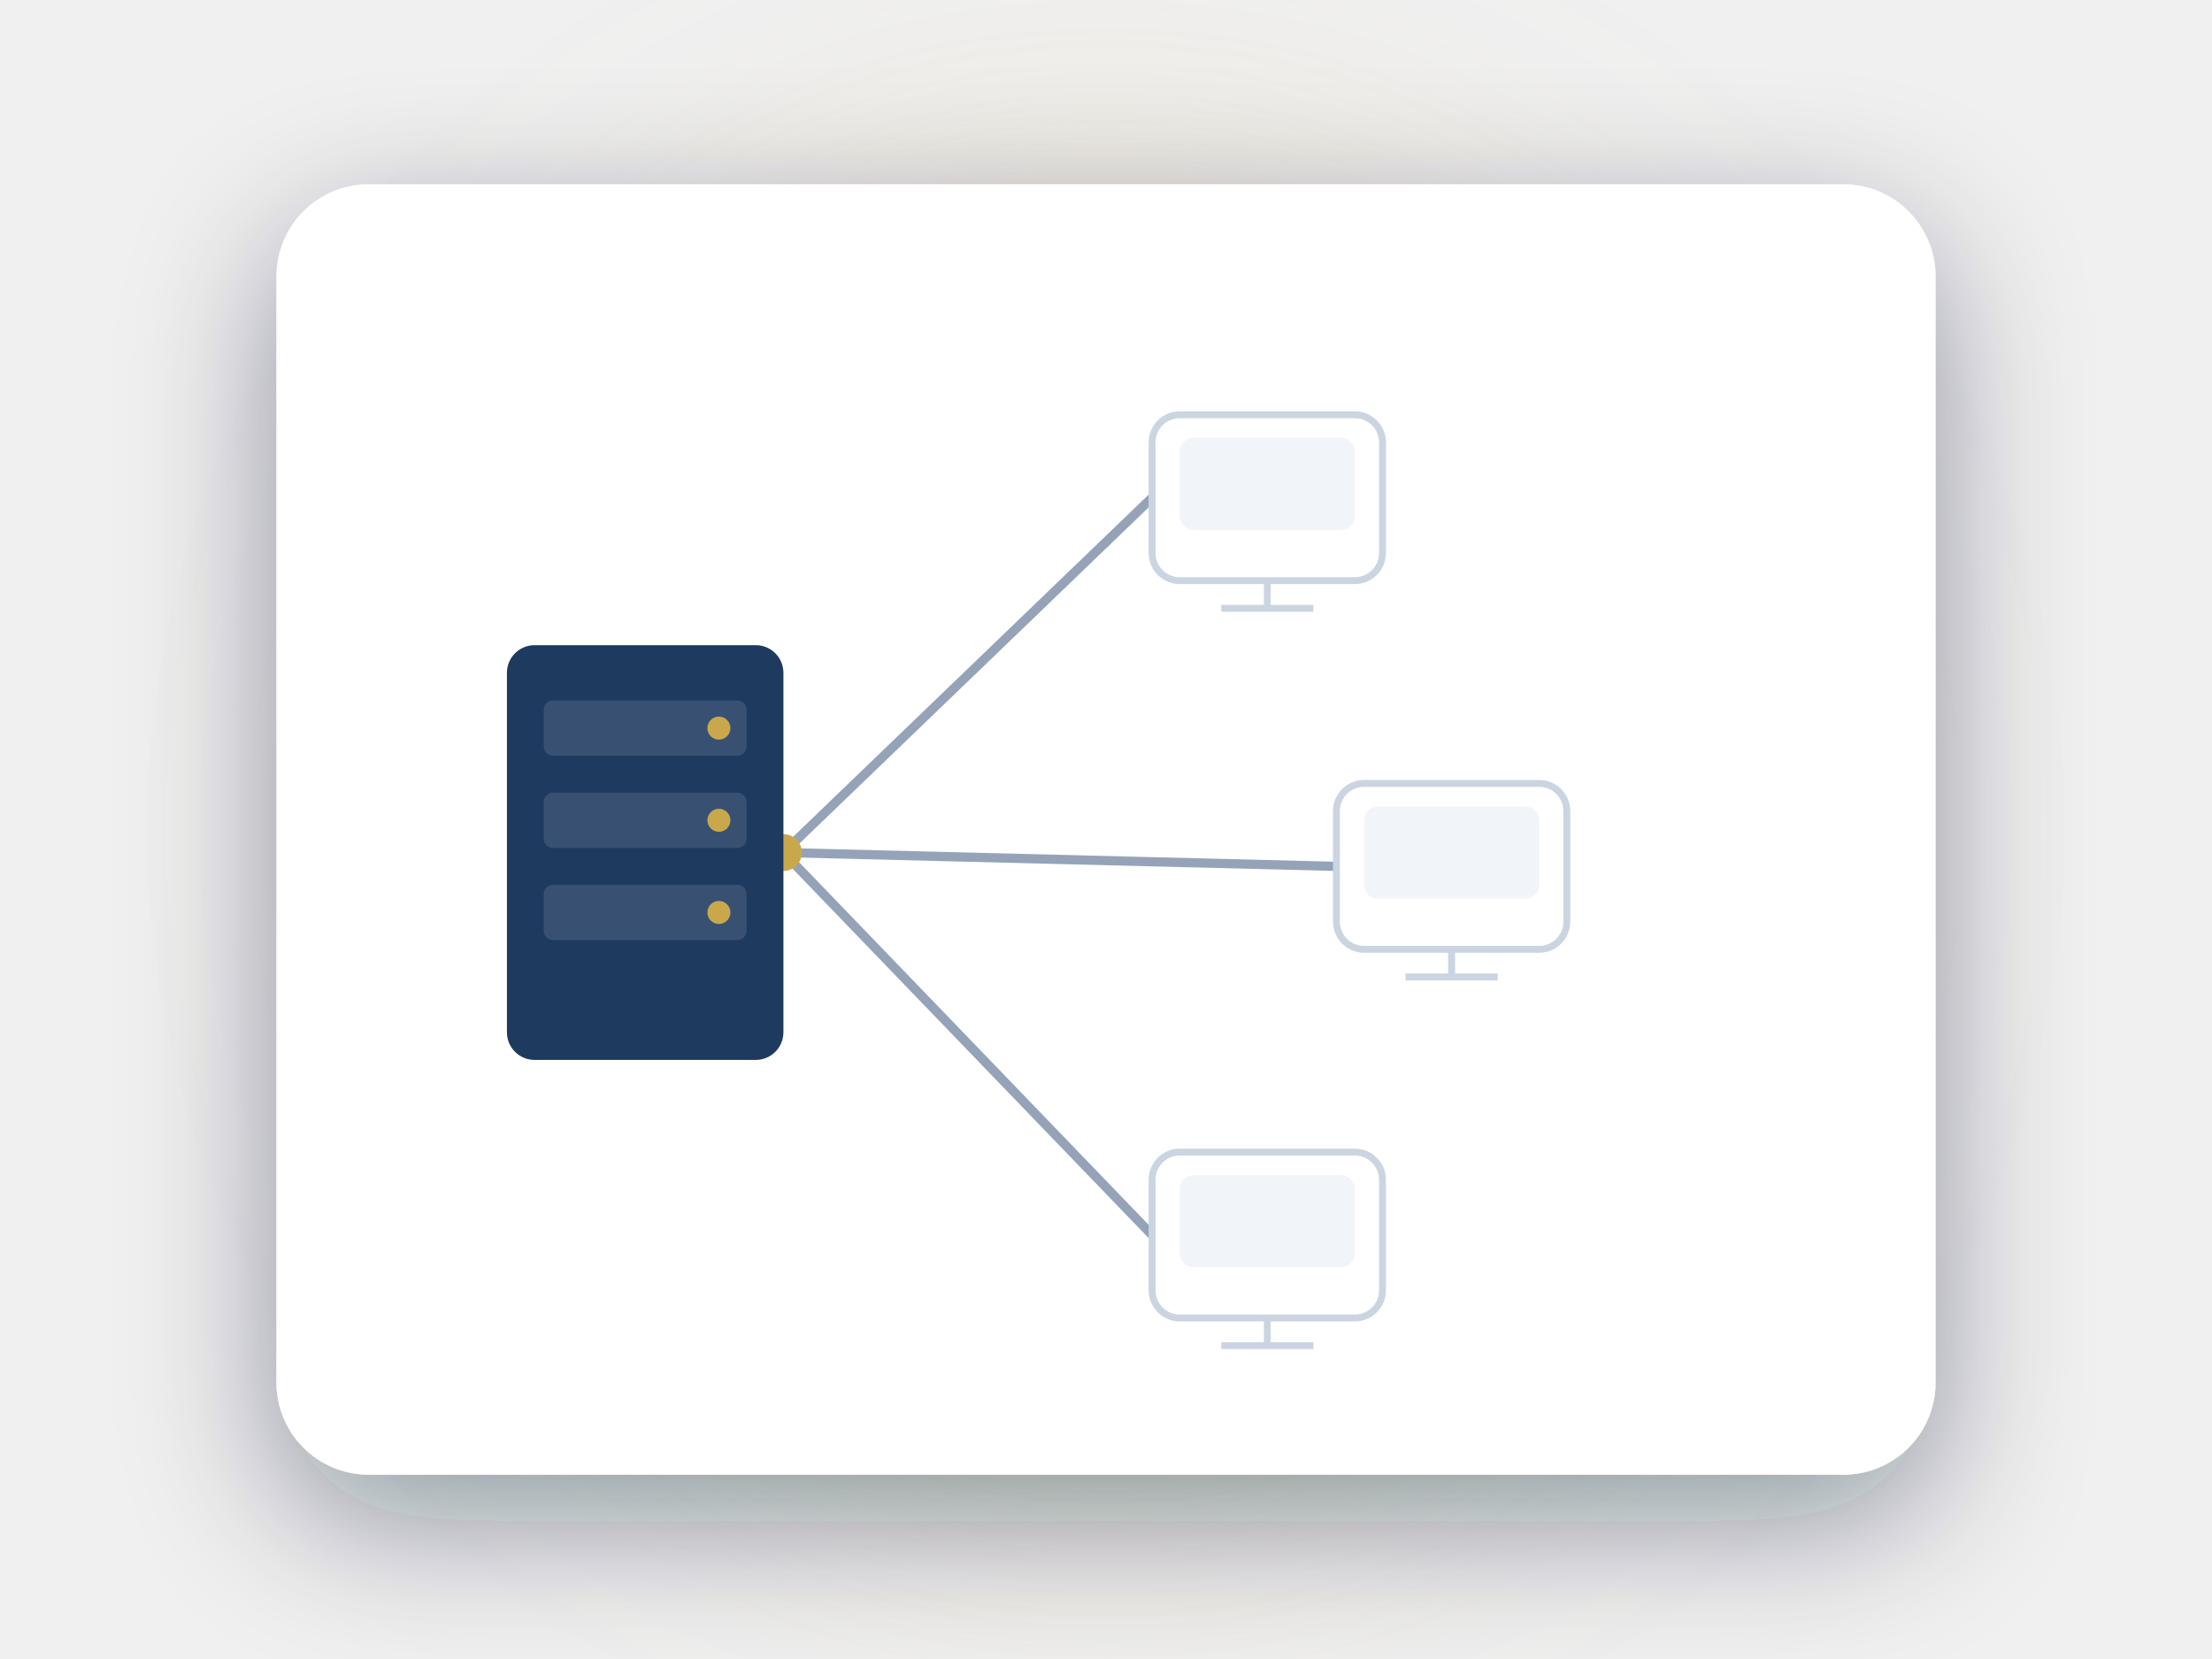
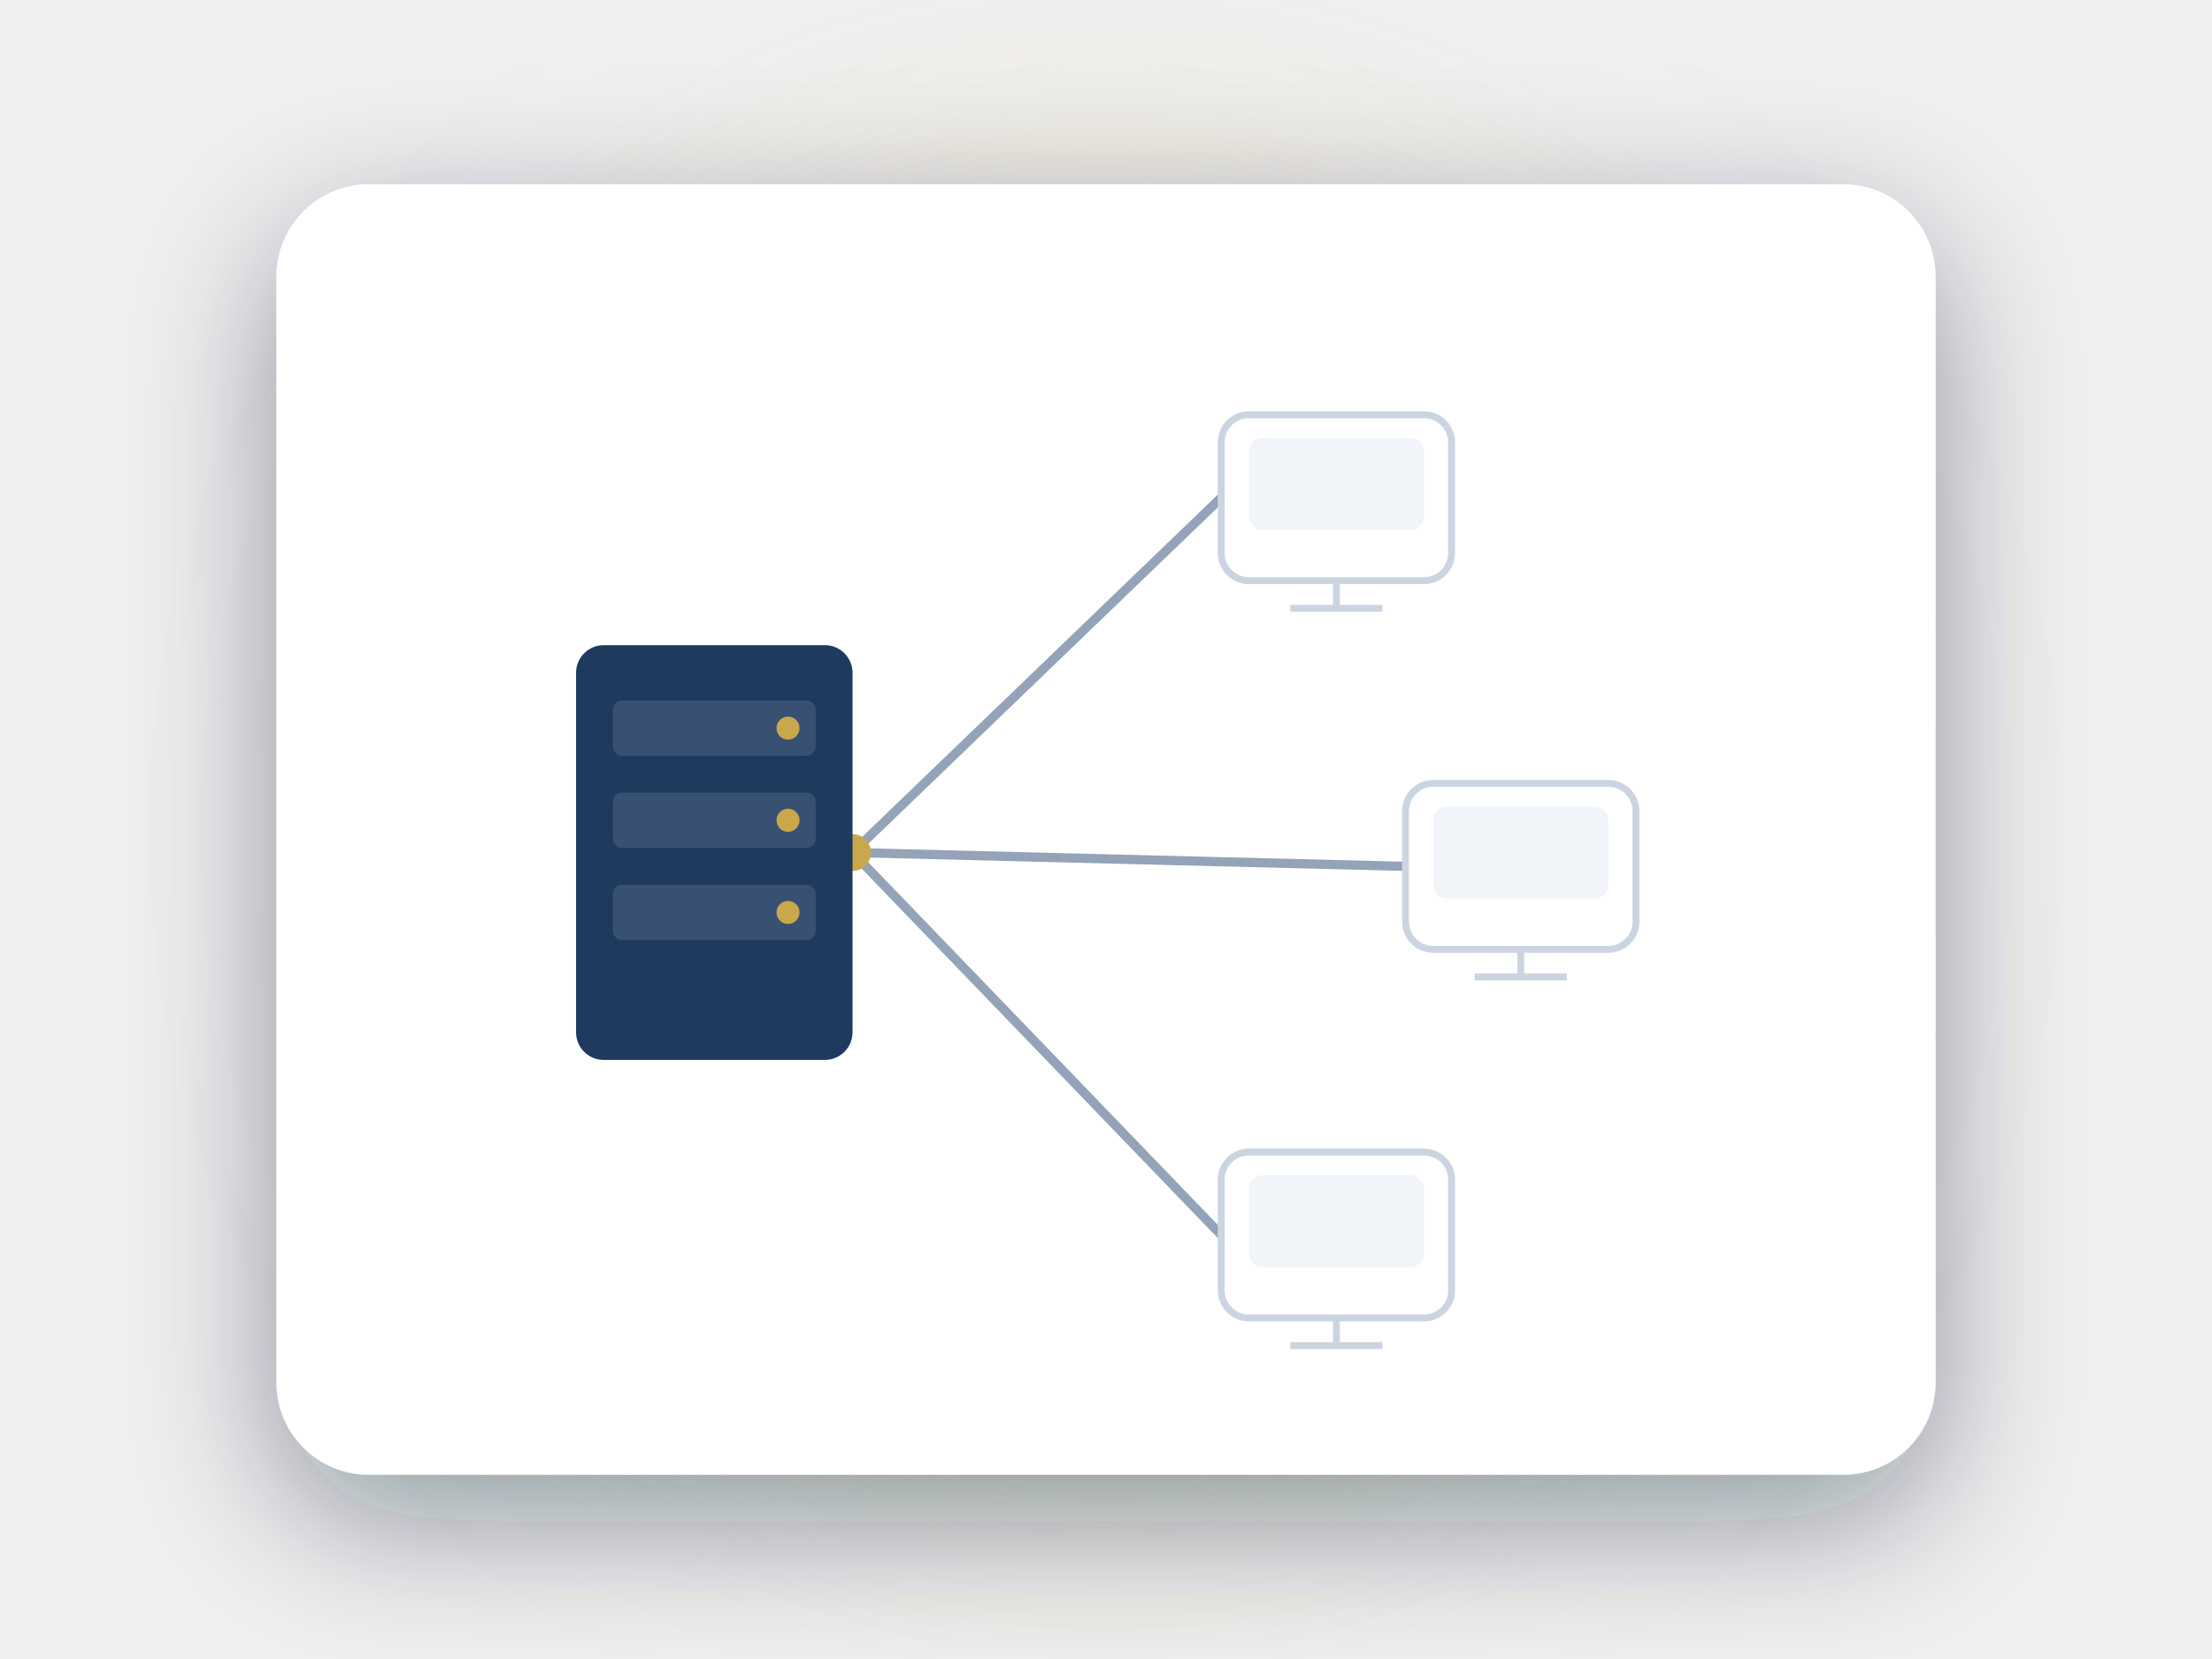
<svg xmlns="http://www.w3.org/2000/svg" viewBox="0 0 480 360" role="img" aria-labelledby="si-illus-title si-illus-desc">
  <defs>
    <filter id="si-shadow" x="-30%" y="-30%" width="160%" height="160%">
      <feDropShadow dx="0" dy="10" stdDeviation="16" flood-color="#0a1830" flood-opacity="0.4" />
    </filter>
    <filter id="si-glow" x="-100%" y="-100%" width="300%" height="300%">
      <feGaussianBlur stdDeviation="30" />
    </filter>
  </defs>
  <circle cx="240" cy="180" r="150" fill="#c9a84c" opacity="0.15" filter="url(#si-glow)" />
  <g filter="url(#si-shadow)">
    <rect x="60" y="40" width="360" height="280" rx="20" fill="#ffffff" />
  </g>
-   <line x1="170" y1="185" x2="250" y2="108" stroke="#94a3b8" stroke-width="2" />
-   <line x1="170" y1="185" x2="290" y2="188" stroke="#94a3b8" stroke-width="2" />
-   <line x1="170" y1="185" x2="250" y2="268" stroke="#94a3b8" stroke-width="2" />
-   <circle cx="170" cy="185" r="4" fill="#c9a84c" />
-   <rect x="110" y="140" width="60" height="90" rx="6" fill="#1e3a5f" />
-   <rect x="118" y="152" width="44" height="12" rx="2" fill="#ffffff" opacity="0.12" />
-   <rect x="118" y="172" width="44" height="12" rx="2" fill="#ffffff" opacity="0.12" />
-   <rect x="118" y="192" width="44" height="12" rx="2" fill="#ffffff" opacity="0.12" />
-   <circle cx="156" cy="158" r="2.5" fill="#c9a84c" />
-   <circle cx="156" cy="178" r="2.5" fill="#c9a84c" />
-   <circle cx="156" cy="198" r="2.5" fill="#c9a84c" />
-   <rect x="250" y="90" width="50" height="36" rx="6" fill="#ffffff" stroke="#cbd5e1" stroke-width="1.5" />
-   <rect x="256" y="95" width="38" height="20" rx="3" fill="#f1f5f9" />
-   <line x1="275" y1="126" x2="275" y2="132" stroke="#cbd5e1" stroke-width="1.5" />
-   <line x1="265" y1="132" x2="285" y2="132" stroke="#cbd5e1" stroke-width="1.5" />
-   <rect x="290" y="170" width="50" height="36" rx="6" fill="#ffffff" stroke="#cbd5e1" stroke-width="1.5" />
-   <rect x="296" y="175" width="38" height="20" rx="3" fill="#f1f5f9" />
-   <line x1="315" y1="206" x2="315" y2="212" stroke="#cbd5e1" stroke-width="1.5" />
-   <line x1="305" y1="212" x2="325" y2="212" stroke="#cbd5e1" stroke-width="1.5" />
-   <rect x="250" y="250" width="50" height="36" rx="6" fill="#ffffff" stroke="#cbd5e1" stroke-width="1.5" />
-   <rect x="256" y="255" width="38" height="20" rx="3" fill="#f1f5f9" />
-   <line x1="275" y1="286" x2="275" y2="292" stroke="#cbd5e1" stroke-width="1.5" />
-   <line x1="265" y1="292" x2="285" y2="292" stroke="#cbd5e1" stroke-width="1.5" />
+   <line x1="185" y1="185" x2="265" y2="108" stroke="#94a3b8" stroke-width="2" />
+   <line x1="185" y1="185" x2="305" y2="188" stroke="#94a3b8" stroke-width="2" />
+   <line x1="185" y1="185" x2="265" y2="268" stroke="#94a3b8" stroke-width="2" />
+   <circle cx="185" cy="185" r="4" fill="#c9a84c" />
+   <rect x="125" y="140" width="60" height="90" rx="6" fill="#1e3a5f" />
+   <rect x="133" y="152" width="44" height="12" rx="2" fill="#ffffff" opacity="0.12" />
+   <rect x="133" y="172" width="44" height="12" rx="2" fill="#ffffff" opacity="0.12" />
+   <rect x="133" y="192" width="44" height="12" rx="2" fill="#ffffff" opacity="0.12" />
+   <circle cx="171" cy="158" r="2.5" fill="#c9a84c" />
+   <circle cx="171" cy="178" r="2.5" fill="#c9a84c" />
+   <circle cx="171" cy="198" r="2.5" fill="#c9a84c" />
+   <rect x="265" y="90" width="50" height="36" rx="6" fill="#ffffff" stroke="#cbd5e1" stroke-width="1.5" />
+   <rect x="271" y="95" width="38" height="20" rx="3" fill="#f1f5f9" />
+   <line x1="290" y1="126" x2="290" y2="132" stroke="#cbd5e1" stroke-width="1.5" />
+   <line x1="280" y1="132" x2="300" y2="132" stroke="#cbd5e1" stroke-width="1.5" />
+   <rect x="305" y="170" width="50" height="36" rx="6" fill="#ffffff" stroke="#cbd5e1" stroke-width="1.5" />
+   <rect x="311" y="175" width="38" height="20" rx="3" fill="#f1f5f9" />
+   <line x1="330" y1="206" x2="330" y2="212" stroke="#cbd5e1" stroke-width="1.5" />
+   <line x1="320" y1="212" x2="340" y2="212" stroke="#cbd5e1" stroke-width="1.5" />
+   <rect x="265" y="250" width="50" height="36" rx="6" fill="#ffffff" stroke="#cbd5e1" stroke-width="1.5" />
+   <rect x="271" y="255" width="38" height="20" rx="3" fill="#f1f5f9" />
+   <line x1="290" y1="286" x2="290" y2="292" stroke="#cbd5e1" stroke-width="1.5" />
+   <line x1="280" y1="292" x2="300" y2="292" stroke="#cbd5e1" stroke-width="1.5" />
</svg>
